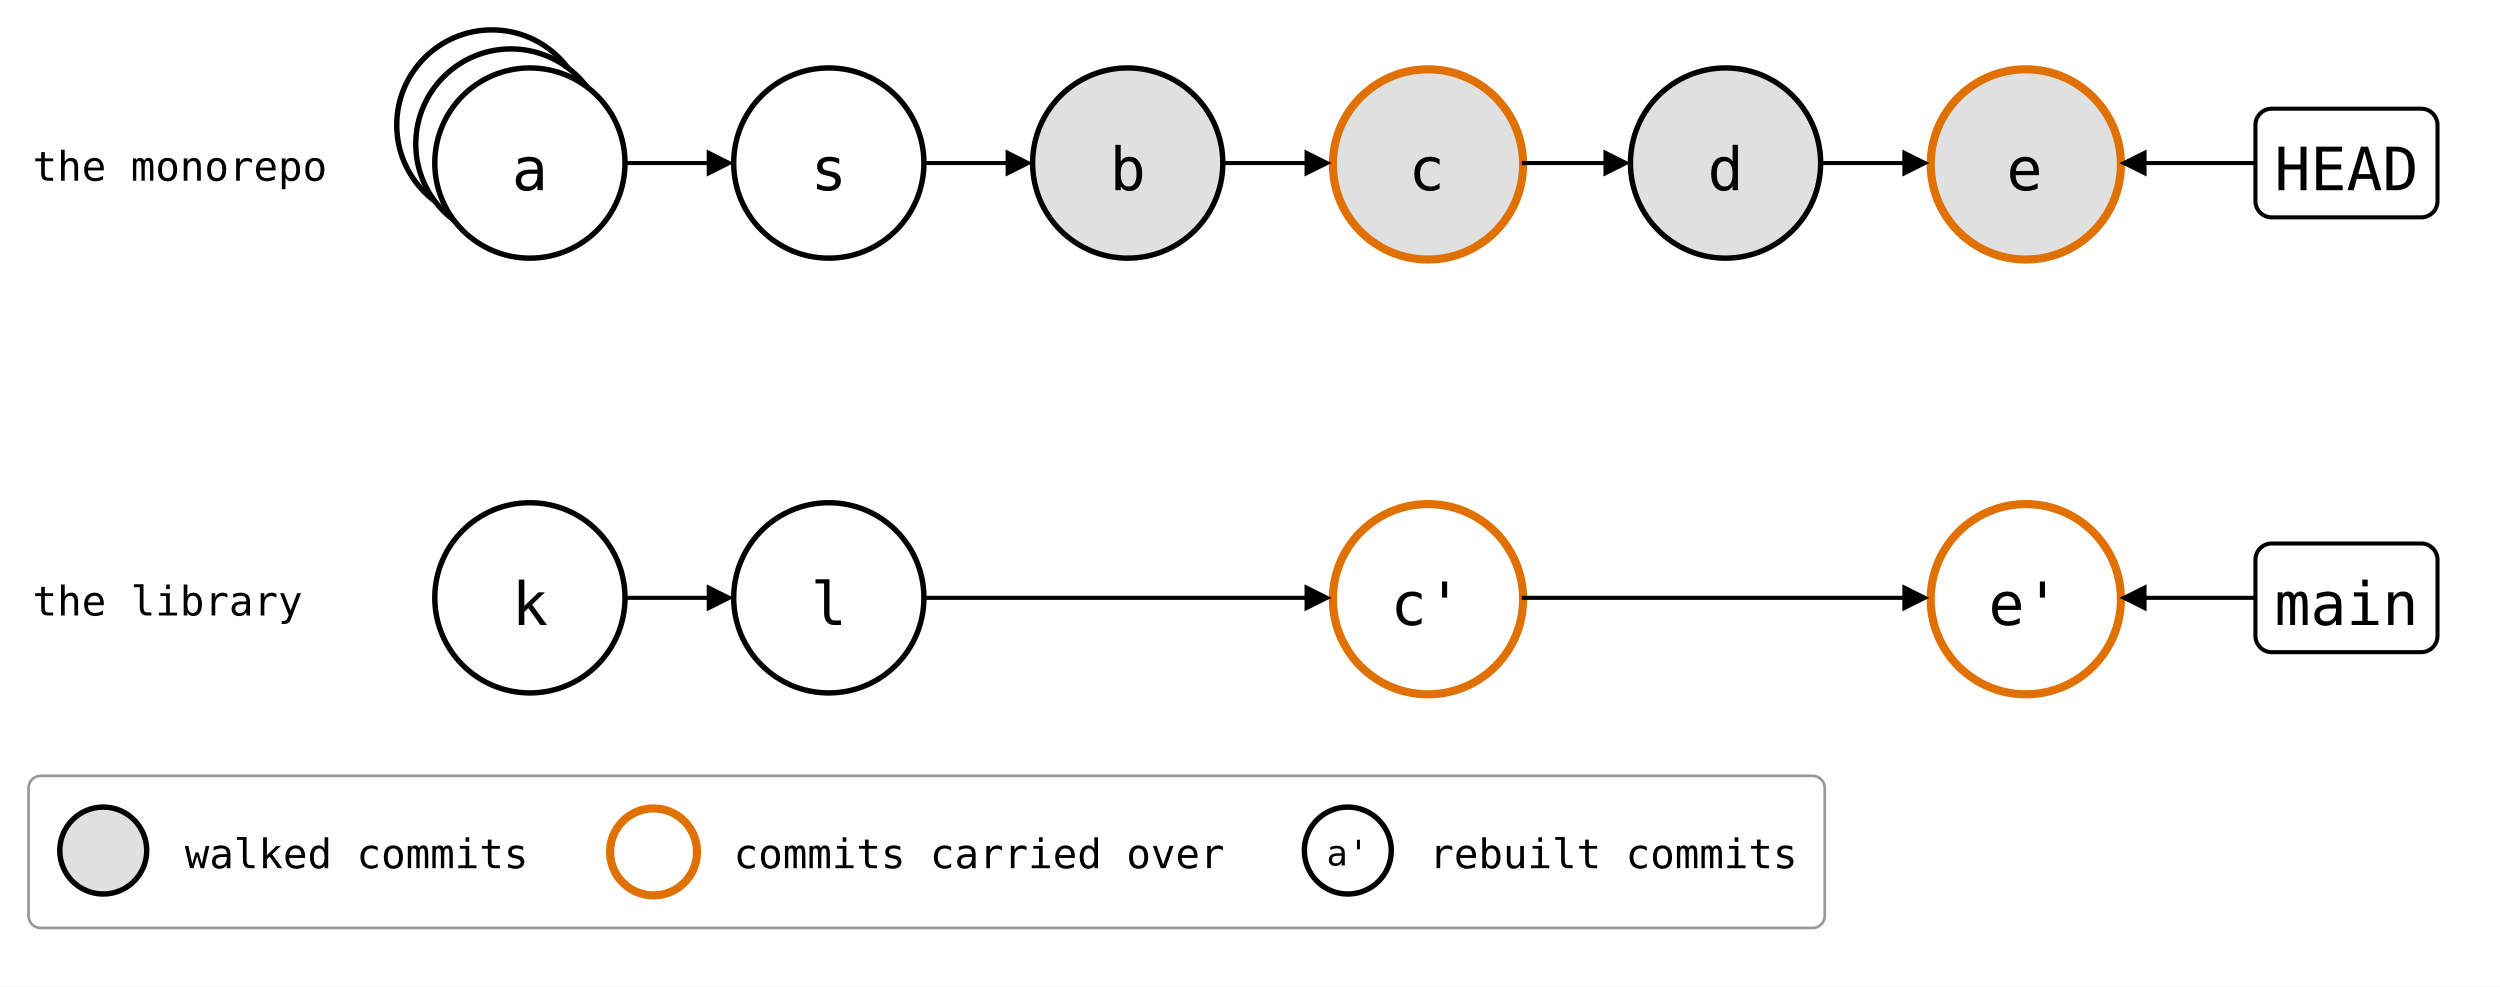
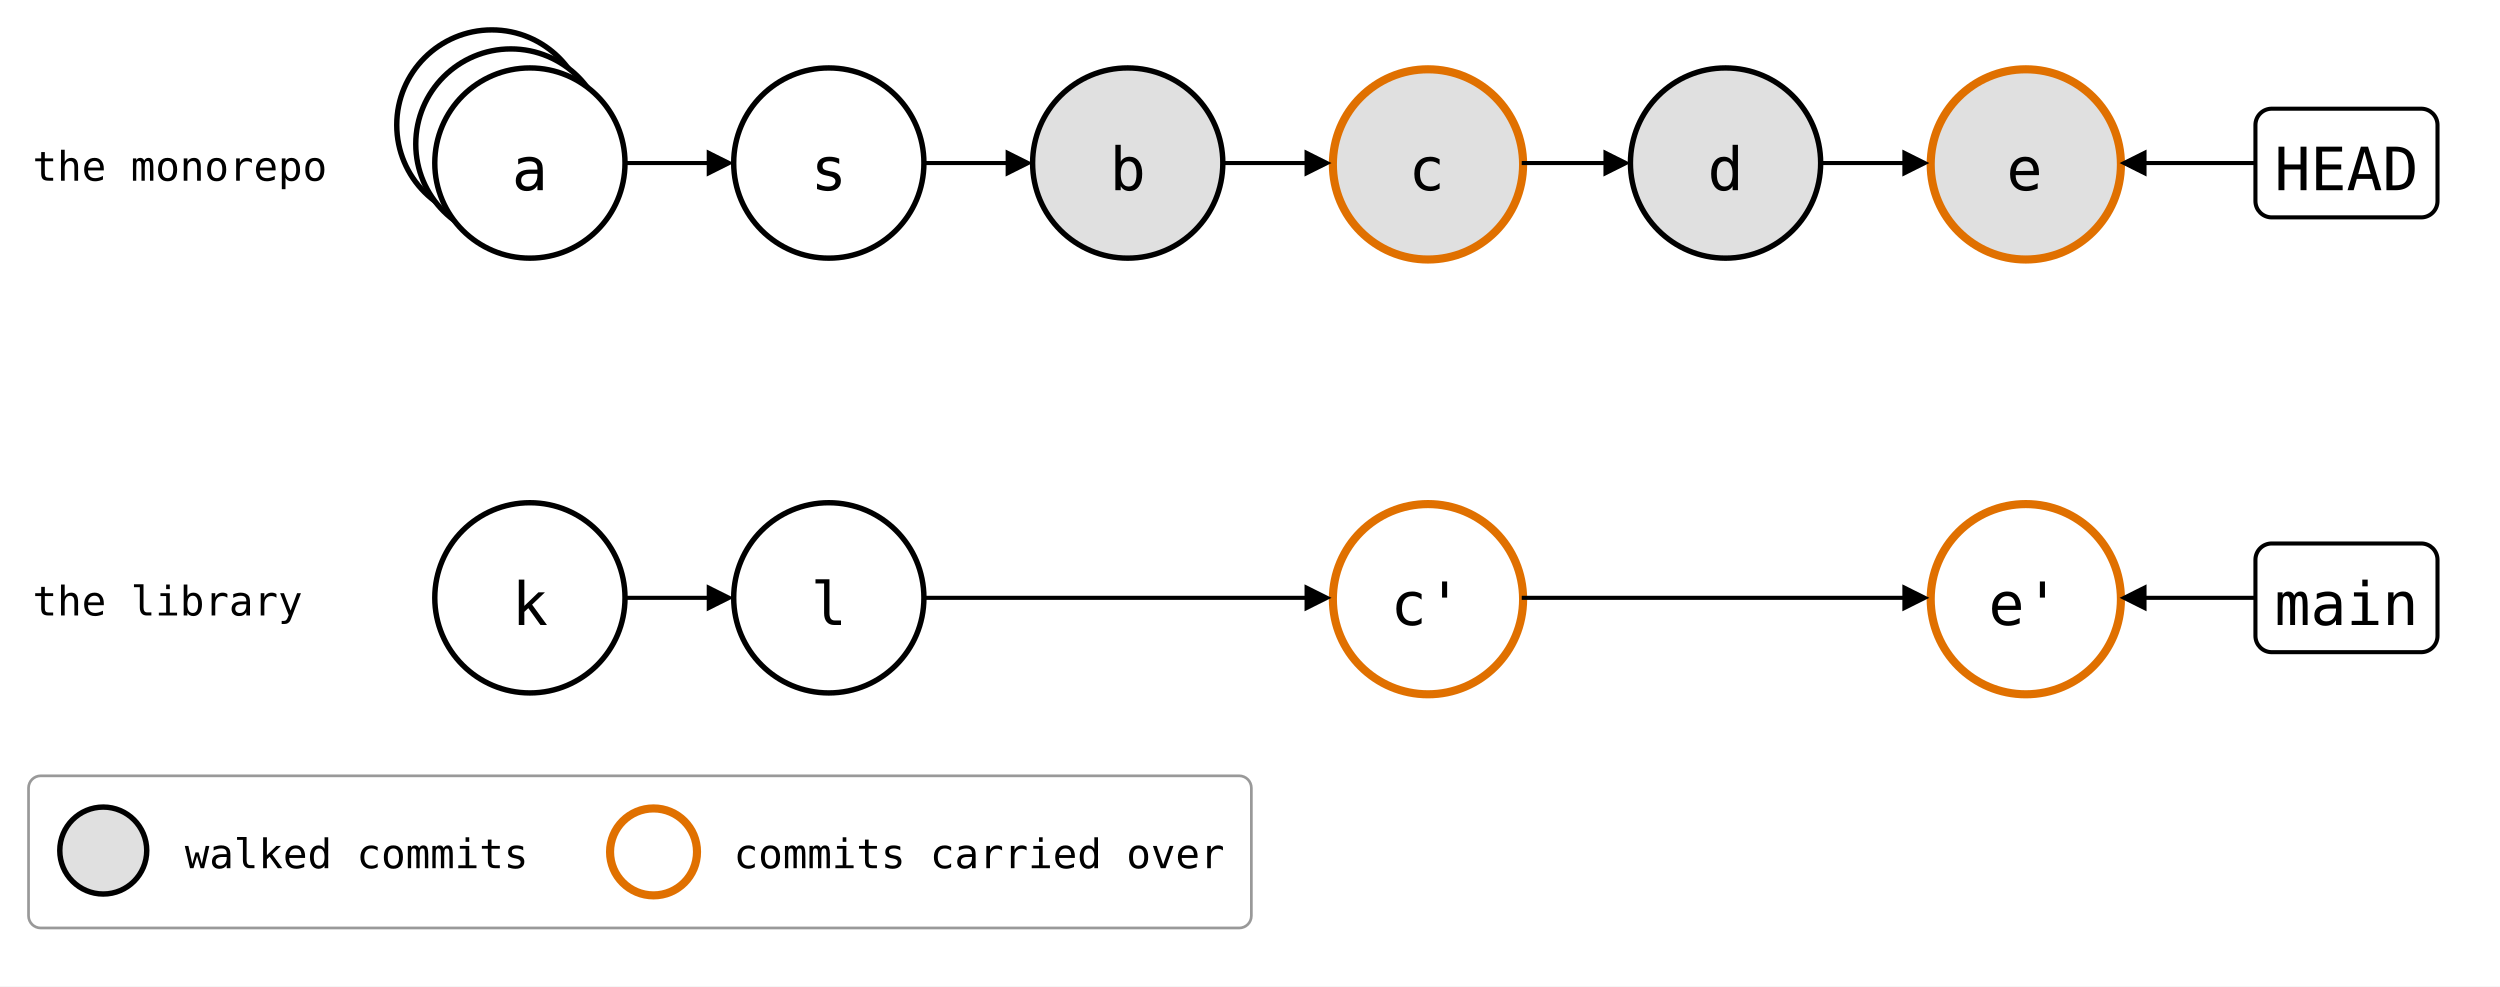
- <svg xmlns="http://www.w3.org/2000/svg" style="background: #ffffff; background-color: light-dark(#ffffff, #121212); color-scheme: light dark;" version="1.1" width="920px" height="363px" viewBox="0 0 920 363" id="ge-svg-Tya4oURAvUPElBPreW3_" content="&lt;mxfile host=&quot;Electron&quot;&gt;&#10;  &lt;diagram name=&quot;git-subtree-splice&quot; id=&quot;git-subtree-splice&quot;&gt;&#10;    &lt;mxGraphModel grid=&quot;0&quot; gridSize=&quot;10&quot; guides=&quot;1&quot; tooltips=&quot;1&quot; connect=&quot;1&quot; arrows=&quot;1&quot; fold=&quot;0&quot; page=&quot;0&quot; pageScale=&quot;1&quot; pageWidth=&quot;850&quot; pageHeight=&quot;1100&quot; background=&quot;#ffffff&quot; math=&quot;0&quot; shadow=&quot;0&quot;&gt;&#10;      &lt;root&gt;&#10;        &lt;mxCell id=&quot;0&quot; /&gt;&#10;        &lt;mxCell id=&quot;1&quot; parent=&quot;0&quot; /&gt;&#10;        &lt;mxCell id=&quot;text0&quot; parent=&quot;1&quot; style=&quot;text;strokeColor=none;fillColor=none;align=left;verticalAlign=middle;fontSize=15;fontFamily=Roboto Mono,monospace;&quot; value=&quot;the monorepo&quot; vertex=&quot;1&quot;&gt;&#10;          &lt;mxGeometry height=&quot;30&quot; width=&quot;130&quot; y=&quot;90&quot; as=&quot;geometry&quot; /&gt;&#10;        &lt;/mxCell&gt;&#10;        &lt;mxCell id=&quot;text1&quot; parent=&quot;1&quot; style=&quot;text;strokeColor=none;fillColor=none;align=left;verticalAlign=middle;fontSize=15;fontFamily=Roboto Mono,monospace;&quot; value=&quot;the library&quot; vertex=&quot;1&quot;&gt;&#10;          &lt;mxGeometry height=&quot;30&quot; width=&quot;130&quot; y=&quot;250&quot; as=&quot;geometry&quot; /&gt;&#10;        &lt;/mxCell&gt;&#10;        &lt;mxCell id=&quot;a-stack-2&quot; parent=&quot;1&quot; style=&quot;shape=ellipse;aspect=fixed;strokeWidth=2;fontSize=22;fontFamily=Roboto Mono,monospace;&quot; value=&quot;&quot; vertex=&quot;1&quot;&gt;&#10;          &lt;mxGeometry height=&quot;70&quot; width=&quot;70&quot; x=&quot;136&quot; y=&quot;56&quot; as=&quot;geometry&quot; /&gt;&#10;        &lt;/mxCell&gt;&#10;        &lt;mxCell id=&quot;a-stack-1&quot; parent=&quot;1&quot; style=&quot;shape=ellipse;aspect=fixed;strokeWidth=2;fontSize=22;fontFamily=Roboto Mono,monospace;&quot; value=&quot;&quot; vertex=&quot;1&quot;&gt;&#10;          &lt;mxGeometry height=&quot;70&quot; width=&quot;70&quot; x=&quot;143&quot; y=&quot;63&quot; as=&quot;geometry&quot; /&gt;&#10;        &lt;/mxCell&gt;&#10;        &lt;mxCell id=&quot;a&quot; parent=&quot;1&quot; style=&quot;ellipse;aspect=fixed;strokeWidth=2;fontSize=22;fontFamily=Roboto Mono,monospace;&quot; value=&quot;a&quot; vertex=&quot;1&quot;&gt;&#10;          &lt;mxGeometry height=&quot;70&quot; width=&quot;70&quot; x=&quot;150&quot; y=&quot;70&quot; as=&quot;geometry&quot; /&gt;&#10;        &lt;/mxCell&gt;&#10;        &lt;mxCell id=&quot;s&quot; parent=&quot;1&quot; style=&quot;ellipse;aspect=fixed;strokeWidth=2;fontSize=22;fontFamily=Roboto Mono,monospace;&quot; value=&quot;s&quot; vertex=&quot;1&quot;&gt;&#10;          &lt;mxGeometry height=&quot;70&quot; width=&quot;70&quot; x=&quot;260&quot; y=&quot;70&quot; as=&quot;geometry&quot; /&gt;&#10;        &lt;/mxCell&gt;&#10;        &lt;mxCell id=&quot;b&quot; parent=&quot;1&quot; style=&quot;ellipse;aspect=fixed;fontSize=22;fontFamily=Roboto Mono,monospace;strokeWidth=2;fillColor=#E0E0E0;&quot; value=&quot;b&quot; vertex=&quot;1&quot;&gt;&#10;          &lt;mxGeometry height=&quot;70&quot; width=&quot;70&quot; x=&quot;370&quot; y=&quot;70&quot; as=&quot;geometry&quot; /&gt;&#10;        &lt;/mxCell&gt;&#10;        &lt;mxCell id=&quot;c&quot; parent=&quot;1&quot; style=&quot;ellipse;aspect=fixed;fontSize=22;fontFamily=Roboto Mono,monospace;fillColor=#E0E0E0;strokeColor=#E07000;strokeWidth=3;&quot; value=&quot;c&quot; vertex=&quot;1&quot;&gt;&#10;          &lt;mxGeometry height=&quot;70&quot; width=&quot;70&quot; x=&quot;480&quot; y=&quot;70&quot; as=&quot;geometry&quot; /&gt;&#10;        &lt;/mxCell&gt;&#10;        &lt;mxCell id=&quot;d&quot; parent=&quot;1&quot; style=&quot;ellipse;aspect=fixed;fontSize=22;fontFamily=Roboto Mono,monospace;strokeWidth=2;fillColor=#E0E0E0;&quot; value=&quot;d&quot; vertex=&quot;1&quot;&gt;&#10;          &lt;mxGeometry height=&quot;70&quot; width=&quot;70&quot; x=&quot;590&quot; y=&quot;70&quot; as=&quot;geometry&quot; /&gt;&#10;        &lt;/mxCell&gt;&#10;        &lt;mxCell id=&quot;e&quot; parent=&quot;1&quot; style=&quot;ellipse;aspect=fixed;fontSize=22;fontFamily=Roboto Mono,monospace;fillColor=#E0E0E0;strokeColor=#E07000;strokeWidth=3;&quot; value=&quot;e&quot; vertex=&quot;1&quot;&gt;&#10;          &lt;mxGeometry height=&quot;70&quot; width=&quot;70&quot; x=&quot;700&quot; y=&quot;70&quot; as=&quot;geometry&quot; /&gt;&#10;        &lt;/mxCell&gt;&#10;        &lt;mxCell id=&quot;k&quot; parent=&quot;1&quot; style=&quot;ellipse;aspect=fixed;strokeWidth=2;fontSize=22;fontFamily=Roboto Mono,monospace;&quot; value=&quot;k&quot; vertex=&quot;1&quot;&gt;&#10;          &lt;mxGeometry height=&quot;70&quot; width=&quot;70&quot; x=&quot;150&quot; y=&quot;230&quot; as=&quot;geometry&quot; /&gt;&#10;        &lt;/mxCell&gt;&#10;        &lt;mxCell id=&quot;l&quot; parent=&quot;1&quot; style=&quot;ellipse;aspect=fixed;strokeWidth=2;fontSize=22;fontFamily=Roboto Mono,monospace;&quot; value=&quot;l&quot; vertex=&quot;1&quot;&gt;&#10;          &lt;mxGeometry height=&quot;70&quot; width=&quot;70&quot; x=&quot;260&quot; y=&quot;230&quot; as=&quot;geometry&quot; /&gt;&#10;        &lt;/mxCell&gt;&#10;        &lt;mxCell id=&quot;c_&quot; parent=&quot;1&quot; style=&quot;ellipse;aspect=fixed;fontSize=22;fontFamily=Roboto Mono,monospace;strokeColor=#E07000;strokeWidth=3;&quot; value=&quot;c&amp;#39;&quot; vertex=&quot;1&quot;&gt;&#10;          &lt;mxGeometry height=&quot;70&quot; width=&quot;70&quot; x=&quot;480&quot; y=&quot;230&quot; as=&quot;geometry&quot; /&gt;&#10;        &lt;/mxCell&gt;&#10;        &lt;mxCell id=&quot;e_&quot; parent=&quot;1&quot; style=&quot;ellipse;aspect=fixed;fontSize=22;fontFamily=Roboto Mono,monospace;strokeColor=#E07000;strokeWidth=3;&quot; value=&quot;e&amp;#39;&quot; vertex=&quot;1&quot;&gt;&#10;          &lt;mxGeometry height=&quot;70&quot; width=&quot;70&quot; x=&quot;700&quot; y=&quot;230&quot; as=&quot;geometry&quot; /&gt;&#10;        &lt;/mxCell&gt;&#10;        &lt;mxCell id=&quot;box0&quot; parent=&quot;1&quot; style=&quot;rounded=1;strokeWidth=1.5;fontSize=22;fontFamily=Roboto Mono,monospace;&quot; value=&quot;HEAD&quot; vertex=&quot;1&quot;&gt;&#10;          &lt;mxGeometry height=&quot;40&quot; width=&quot;67&quot; x=&quot;820&quot; y=&quot;85&quot; as=&quot;geometry&quot; /&gt;&#10;        &lt;/mxCell&gt;&#10;        &lt;mxCell id=&quot;e0&quot; edge=&quot;1&quot; parent=&quot;1&quot; source=&quot;box0&quot; style=&quot;endArrow=block;endFill=1;html=1;strokeWidth=1.5;rounded=0;&quot; target=&quot;e&quot;&gt;&#10;          &lt;mxGeometry relative=&quot;1&quot; as=&quot;geometry&quot; /&gt;&#10;        &lt;/mxCell&gt;&#10;        &lt;mxCell id=&quot;box1&quot; parent=&quot;1&quot; style=&quot;rounded=1;strokeWidth=1.5;fontSize=22;fontFamily=Roboto Mono,monospace;&quot; value=&quot;main&quot; vertex=&quot;1&quot;&gt;&#10;          &lt;mxGeometry height=&quot;40&quot; width=&quot;67&quot; x=&quot;820&quot; y=&quot;245&quot; as=&quot;geometry&quot; /&gt;&#10;        &lt;/mxCell&gt;&#10;        &lt;mxCell id=&quot;e1&quot; edge=&quot;1&quot; parent=&quot;1&quot; source=&quot;box1&quot; style=&quot;endArrow=block;endFill=1;html=1;strokeWidth=1.5;rounded=0;&quot; target=&quot;e_&quot;&gt;&#10;          &lt;mxGeometry relative=&quot;1&quot; as=&quot;geometry&quot; /&gt;&#10;        &lt;/mxCell&gt;&#10;        &lt;mxCell id=&quot;e2&quot; edge=&quot;1&quot; parent=&quot;1&quot; source=&quot;a&quot; style=&quot;endArrow=block;endFill=1;html=1;strokeWidth=1.5;rounded=0;&quot; target=&quot;s&quot;&gt;&#10;          &lt;mxGeometry relative=&quot;1&quot; as=&quot;geometry&quot; /&gt;&#10;        &lt;/mxCell&gt;&#10;        &lt;mxCell id=&quot;e3&quot; edge=&quot;1&quot; parent=&quot;1&quot; source=&quot;s&quot; style=&quot;endArrow=block;endFill=1;html=1;strokeWidth=1.5;rounded=0;&quot; target=&quot;b&quot;&gt;&#10;          &lt;mxGeometry relative=&quot;1&quot; as=&quot;geometry&quot; /&gt;&#10;        &lt;/mxCell&gt;&#10;        &lt;mxCell id=&quot;e4&quot; edge=&quot;1&quot; parent=&quot;1&quot; source=&quot;b&quot; style=&quot;endArrow=block;endFill=1;html=1;strokeWidth=1.5;rounded=0;&quot; target=&quot;c&quot;&gt;&#10;          &lt;mxGeometry relative=&quot;1&quot; as=&quot;geometry&quot; /&gt;&#10;        &lt;/mxCell&gt;&#10;        &lt;mxCell id=&quot;e5&quot; edge=&quot;1&quot; parent=&quot;1&quot; source=&quot;c&quot; style=&quot;endArrow=block;endFill=1;html=1;strokeWidth=1.5;rounded=0;&quot; target=&quot;d&quot;&gt;&#10;          &lt;mxGeometry relative=&quot;1&quot; as=&quot;geometry&quot; /&gt;&#10;        &lt;/mxCell&gt;&#10;        &lt;mxCell id=&quot;e6&quot; edge=&quot;1&quot; parent=&quot;1&quot; source=&quot;d&quot; style=&quot;endArrow=block;endFill=1;html=1;strokeWidth=1.5;rounded=0;&quot; target=&quot;e&quot;&gt;&#10;          &lt;mxGeometry relative=&quot;1&quot; as=&quot;geometry&quot; /&gt;&#10;        &lt;/mxCell&gt;&#10;        &lt;mxCell id=&quot;e7&quot; edge=&quot;1&quot; parent=&quot;1&quot; source=&quot;k&quot; style=&quot;endArrow=block;endFill=1;html=1;strokeWidth=1.5;rounded=0;&quot; target=&quot;l&quot;&gt;&#10;          &lt;mxGeometry relative=&quot;1&quot; as=&quot;geometry&quot; /&gt;&#10;        &lt;/mxCell&gt;&#10;        &lt;mxCell id=&quot;e8&quot; edge=&quot;1&quot; parent=&quot;1&quot; source=&quot;l&quot; style=&quot;endArrow=block;endFill=1;html=1;strokeWidth=1.5;rounded=0;&quot; target=&quot;c_&quot;&gt;&#10;          &lt;mxGeometry relative=&quot;1&quot; as=&quot;geometry&quot; /&gt;&#10;        &lt;/mxCell&gt;&#10;        &lt;mxCell id=&quot;e9&quot; edge=&quot;1&quot; parent=&quot;1&quot; source=&quot;c_&quot; style=&quot;endArrow=block;endFill=1;html=1;strokeWidth=1.5;rounded=0;&quot; target=&quot;e_&quot;&gt;&#10;          &lt;mxGeometry relative=&quot;1&quot; as=&quot;geometry&quot; /&gt;&#10;        &lt;/mxCell&gt;&#10;        &lt;mxCell id=&quot;legend&quot; parent=&quot;1&quot; style=&quot;rounded=1;arcSize=8;fillColor=none;strokeColor=#999999;strokeWidth=1;legend=1;&quot; value=&quot;&quot; vertex=&quot;1&quot;&gt;&#10;          &lt;mxGeometry height=&quot;56&quot; width=&quot;661&quot; y=&quot;330&quot; as=&quot;geometry&quot; /&gt;&#10;        &lt;/mxCell&gt;&#10;        &lt;mxCell id=&quot;legend_grey&quot; parent=&quot;legend&quot; style=&quot;ellipse;aspect=fixed;fontSize=13;fontFamily=Roboto Mono,monospace;strokeWidth=2;fillColor=#E0E0E0;&quot; value=&quot;&quot; vertex=&quot;1&quot;&gt;&#10;          &lt;mxGeometry height=&quot;32&quot; width=&quot;32&quot; x=&quot;12&quot; y=&quot;12&quot; as=&quot;geometry&quot; /&gt;&#10;        &lt;/mxCell&gt;&#10;        &lt;mxCell id=&quot;legend_grey_text&quot; parent=&quot;legend&quot; style=&quot;text;align=left;verticalAlign=middle;fontSize=15;fontFamily=Roboto Mono,monospace;&quot; value=&quot;walked commits&quot; vertex=&quot;1&quot;&gt;&#10;          &lt;mxGeometry height=&quot;32&quot; width=&quot;126&quot; x=&quot;56&quot; y=&quot;12&quot; as=&quot;geometry&quot; /&gt;&#10;        &lt;/mxCell&gt;&#10;        &lt;mxCell id=&quot;legend_orange&quot; parent=&quot;legend&quot; style=&quot;ellipse;aspect=fixed;fontSize=13;fontFamily=Roboto Mono,monospace;strokeColor=#E07000;strokeWidth=3;&quot; value=&quot;&quot; vertex=&quot;1&quot;&gt;&#10;          &lt;mxGeometry height=&quot;32&quot; width=&quot;32&quot; x=&quot;214&quot; y=&quot;12&quot; as=&quot;geometry&quot; /&gt;&#10;        &lt;/mxCell&gt;&#10;        &lt;mxCell id=&quot;legend_orange_text&quot; parent=&quot;legend&quot; style=&quot;text;align=left;verticalAlign=middle;fontSize=15;fontFamily=Roboto Mono,monospace;&quot; value=&quot;commits carried over&quot; vertex=&quot;1&quot;&gt;&#10;          &lt;mxGeometry height=&quot;32&quot; width=&quot;180&quot; x=&quot;258&quot; y=&quot;12&quot; as=&quot;geometry&quot; /&gt;&#10;        &lt;/mxCell&gt;&#10;        &lt;mxCell id=&quot;legend_prime&quot; parent=&quot;legend&quot; style=&quot;ellipse;aspect=fixed;fontSize=13;fontFamily=Roboto Mono,monospace;strokeWidth=2;&quot; value=&quot;a&amp;#39;&quot; vertex=&quot;1&quot;&gt;&#10;          &lt;mxGeometry height=&quot;32&quot; width=&quot;32&quot; x=&quot;470&quot; y=&quot;12&quot; as=&quot;geometry&quot; /&gt;&#10;        &lt;/mxCell&gt;&#10;        &lt;mxCell id=&quot;legend_prime_text&quot; parent=&quot;legend&quot; style=&quot;text;align=left;verticalAlign=middle;fontSize=15;fontFamily=Roboto Mono,monospace;&quot; value=&quot;rebuilt commits&quot; vertex=&quot;1&quot;&gt;&#10;          &lt;mxGeometry height=&quot;32&quot; width=&quot;135&quot; x=&quot;514&quot; y=&quot;12&quot; as=&quot;geometry&quot; /&gt;&#10;        &lt;/mxCell&gt;&#10;      &lt;/root&gt;&#10;    &lt;/mxGraphModel&gt;&#10;  &lt;/diagram&gt;&#10;&lt;/mxfile&gt;&#10;">
-   <style type="text/css">@supports (color: light-dark(#000, #fff)) { #ge-svg-Tya4oURAvUPElBPreW3_ { --ge-adaptive-bg: light-dark(#ffffff, var(--ge-dark-color, #121212)); } }</style>
+ <svg xmlns="http://www.w3.org/2000/svg" style="background: #ffffff; background-color: light-dark(#ffffff, #121212); color-scheme: light dark;" version="1.1" width="920px" height="363px" viewBox="0 0 920 363" id="ge-svg-l7EoRzAKXi4wFv-9Inxs" content="&lt;mxfile host=&quot;Electron&quot;&gt;&#10;  &lt;diagram name=&quot;git-subtree-splice&quot; id=&quot;git-subtree-splice&quot;&gt;&#10;    &lt;mxGraphModel dx=&quot;-467&quot; dy=&quot;-150&quot; grid=&quot;0&quot; gridSize=&quot;10&quot; guides=&quot;1&quot; tooltips=&quot;1&quot; connect=&quot;1&quot; arrows=&quot;1&quot; fold=&quot;0&quot; page=&quot;0&quot; pageScale=&quot;1&quot; pageWidth=&quot;850&quot; pageHeight=&quot;1100&quot; background=&quot;#ffffff&quot; math=&quot;0&quot; shadow=&quot;0&quot;&gt;&#10;      &lt;root&gt;&#10;        &lt;mxCell id=&quot;0&quot; /&gt;&#10;        &lt;mxCell id=&quot;1&quot; parent=&quot;0&quot; /&gt;&#10;        &lt;mxCell id=&quot;text0&quot; parent=&quot;1&quot; style=&quot;text;strokeColor=none;fillColor=none;align=left;verticalAlign=middle;fontSize=15;fontFamily=Roboto Mono,monospace;&quot; value=&quot;the monorepo&quot; vertex=&quot;1&quot;&gt;&#10;          &lt;mxGeometry height=&quot;30&quot; width=&quot;130&quot; y=&quot;90&quot; as=&quot;geometry&quot; /&gt;&#10;        &lt;/mxCell&gt;&#10;        &lt;mxCell id=&quot;text1&quot; parent=&quot;1&quot; style=&quot;text;strokeColor=none;fillColor=none;align=left;verticalAlign=middle;fontSize=15;fontFamily=Roboto Mono,monospace;&quot; value=&quot;the library&quot; vertex=&quot;1&quot;&gt;&#10;          &lt;mxGeometry height=&quot;30&quot; width=&quot;130&quot; y=&quot;250&quot; as=&quot;geometry&quot; /&gt;&#10;        &lt;/mxCell&gt;&#10;        &lt;mxCell id=&quot;a-stack-2&quot; parent=&quot;1&quot; style=&quot;shape=ellipse;aspect=fixed;strokeWidth=2;fontSize=22;fontFamily=Roboto Mono,monospace;&quot; value=&quot;&quot; vertex=&quot;1&quot;&gt;&#10;          &lt;mxGeometry height=&quot;70&quot; width=&quot;70&quot; x=&quot;136&quot; y=&quot;56&quot; as=&quot;geometry&quot; /&gt;&#10;        &lt;/mxCell&gt;&#10;        &lt;mxCell id=&quot;a-stack-1&quot; parent=&quot;1&quot; style=&quot;shape=ellipse;aspect=fixed;strokeWidth=2;fontSize=22;fontFamily=Roboto Mono,monospace;&quot; value=&quot;&quot; vertex=&quot;1&quot;&gt;&#10;          &lt;mxGeometry height=&quot;70&quot; width=&quot;70&quot; x=&quot;143&quot; y=&quot;63&quot; as=&quot;geometry&quot; /&gt;&#10;        &lt;/mxCell&gt;&#10;        &lt;mxCell id=&quot;a&quot; parent=&quot;1&quot; style=&quot;ellipse;aspect=fixed;strokeWidth=2;fontSize=22;fontFamily=Roboto Mono,monospace;&quot; value=&quot;a&quot; vertex=&quot;1&quot;&gt;&#10;          &lt;mxGeometry height=&quot;70&quot; width=&quot;70&quot; x=&quot;150&quot; y=&quot;70&quot; as=&quot;geometry&quot; /&gt;&#10;        &lt;/mxCell&gt;&#10;        &lt;mxCell id=&quot;s&quot; parent=&quot;1&quot; style=&quot;ellipse;aspect=fixed;strokeWidth=2;fontSize=22;fontFamily=Roboto Mono,monospace;&quot; value=&quot;s&quot; vertex=&quot;1&quot;&gt;&#10;          &lt;mxGeometry height=&quot;70&quot; width=&quot;70&quot; x=&quot;260&quot; y=&quot;70&quot; as=&quot;geometry&quot; /&gt;&#10;        &lt;/mxCell&gt;&#10;        &lt;mxCell id=&quot;b&quot; parent=&quot;1&quot; style=&quot;ellipse;aspect=fixed;fontSize=22;fontFamily=Roboto Mono,monospace;strokeWidth=2;fillColor=#E0E0E0;&quot; value=&quot;b&quot; vertex=&quot;1&quot;&gt;&#10;          &lt;mxGeometry height=&quot;70&quot; width=&quot;70&quot; x=&quot;370&quot; y=&quot;70&quot; as=&quot;geometry&quot; /&gt;&#10;        &lt;/mxCell&gt;&#10;        &lt;mxCell id=&quot;c&quot; parent=&quot;1&quot; style=&quot;ellipse;aspect=fixed;fontSize=22;fontFamily=Roboto Mono,monospace;fillColor=#E0E0E0;strokeColor=#E07000;strokeWidth=3;&quot; value=&quot;c&quot; vertex=&quot;1&quot;&gt;&#10;          &lt;mxGeometry height=&quot;70&quot; width=&quot;70&quot; x=&quot;480&quot; y=&quot;70&quot; as=&quot;geometry&quot; /&gt;&#10;        &lt;/mxCell&gt;&#10;        &lt;mxCell id=&quot;d&quot; parent=&quot;1&quot; style=&quot;ellipse;aspect=fixed;fontSize=22;fontFamily=Roboto Mono,monospace;strokeWidth=2;fillColor=#E0E0E0;&quot; value=&quot;d&quot; vertex=&quot;1&quot;&gt;&#10;          &lt;mxGeometry height=&quot;70&quot; width=&quot;70&quot; x=&quot;590&quot; y=&quot;70&quot; as=&quot;geometry&quot; /&gt;&#10;        &lt;/mxCell&gt;&#10;        &lt;mxCell id=&quot;e&quot; parent=&quot;1&quot; style=&quot;ellipse;aspect=fixed;fontSize=22;fontFamily=Roboto Mono,monospace;fillColor=#E0E0E0;strokeColor=#E07000;strokeWidth=3;&quot; value=&quot;e&quot; vertex=&quot;1&quot;&gt;&#10;          &lt;mxGeometry height=&quot;70&quot; width=&quot;70&quot; x=&quot;700&quot; y=&quot;70&quot; as=&quot;geometry&quot; /&gt;&#10;        &lt;/mxCell&gt;&#10;        &lt;mxCell id=&quot;k&quot; parent=&quot;1&quot; style=&quot;ellipse;aspect=fixed;strokeWidth=2;fontSize=22;fontFamily=Roboto Mono,monospace;&quot; value=&quot;k&quot; vertex=&quot;1&quot;&gt;&#10;          &lt;mxGeometry height=&quot;70&quot; width=&quot;70&quot; x=&quot;150&quot; y=&quot;230&quot; as=&quot;geometry&quot; /&gt;&#10;        &lt;/mxCell&gt;&#10;        &lt;mxCell id=&quot;l&quot; parent=&quot;1&quot; style=&quot;ellipse;aspect=fixed;strokeWidth=2;fontSize=22;fontFamily=Roboto Mono,monospace;&quot; value=&quot;l&quot; vertex=&quot;1&quot;&gt;&#10;          &lt;mxGeometry height=&quot;70&quot; width=&quot;70&quot; x=&quot;260&quot; y=&quot;230&quot; as=&quot;geometry&quot; /&gt;&#10;        &lt;/mxCell&gt;&#10;        &lt;mxCell id=&quot;c_&quot; parent=&quot;1&quot; style=&quot;ellipse;aspect=fixed;fontSize=22;fontFamily=Roboto Mono,monospace;strokeColor=#E07000;strokeWidth=3;&quot; value=&quot;c&amp;#39;&quot; vertex=&quot;1&quot;&gt;&#10;          &lt;mxGeometry height=&quot;70&quot; width=&quot;70&quot; x=&quot;480&quot; y=&quot;230&quot; as=&quot;geometry&quot; /&gt;&#10;        &lt;/mxCell&gt;&#10;        &lt;mxCell id=&quot;e_&quot; parent=&quot;1&quot; style=&quot;ellipse;aspect=fixed;fontSize=22;fontFamily=Roboto Mono,monospace;strokeColor=#E07000;strokeWidth=3;&quot; value=&quot;e&amp;#39;&quot; vertex=&quot;1&quot;&gt;&#10;          &lt;mxGeometry height=&quot;70&quot; width=&quot;70&quot; x=&quot;700&quot; y=&quot;230&quot; as=&quot;geometry&quot; /&gt;&#10;        &lt;/mxCell&gt;&#10;        &lt;mxCell id=&quot;box0&quot; parent=&quot;1&quot; style=&quot;rounded=1;strokeWidth=1.5;fontSize=22;fontFamily=Roboto Mono,monospace;&quot; value=&quot;HEAD&quot; vertex=&quot;1&quot;&gt;&#10;          &lt;mxGeometry height=&quot;40&quot; width=&quot;67&quot; x=&quot;820&quot; y=&quot;85&quot; as=&quot;geometry&quot; /&gt;&#10;        &lt;/mxCell&gt;&#10;        &lt;mxCell id=&quot;e0&quot; edge=&quot;1&quot; parent=&quot;1&quot; source=&quot;box0&quot; style=&quot;endArrow=block;endFill=1;html=1;strokeWidth=1.5;rounded=0;&quot; target=&quot;e&quot;&gt;&#10;          &lt;mxGeometry relative=&quot;1&quot; as=&quot;geometry&quot; /&gt;&#10;        &lt;/mxCell&gt;&#10;        &lt;mxCell id=&quot;box1&quot; parent=&quot;1&quot; style=&quot;rounded=1;strokeWidth=1.5;fontSize=22;fontFamily=Roboto Mono,monospace;&quot; value=&quot;main&quot; vertex=&quot;1&quot;&gt;&#10;          &lt;mxGeometry height=&quot;40&quot; width=&quot;67&quot; x=&quot;820&quot; y=&quot;245&quot; as=&quot;geometry&quot; /&gt;&#10;        &lt;/mxCell&gt;&#10;        &lt;mxCell id=&quot;e1&quot; edge=&quot;1&quot; parent=&quot;1&quot; source=&quot;box1&quot; style=&quot;endArrow=block;endFill=1;html=1;strokeWidth=1.5;rounded=0;&quot; target=&quot;e_&quot;&gt;&#10;          &lt;mxGeometry relative=&quot;1&quot; as=&quot;geometry&quot; /&gt;&#10;        &lt;/mxCell&gt;&#10;        &lt;mxCell id=&quot;e2&quot; edge=&quot;1&quot; parent=&quot;1&quot; source=&quot;a&quot; style=&quot;endArrow=block;endFill=1;html=1;strokeWidth=1.5;rounded=0;&quot; target=&quot;s&quot;&gt;&#10;          &lt;mxGeometry relative=&quot;1&quot; as=&quot;geometry&quot; /&gt;&#10;        &lt;/mxCell&gt;&#10;        &lt;mxCell id=&quot;e3&quot; edge=&quot;1&quot; parent=&quot;1&quot; source=&quot;s&quot; style=&quot;endArrow=block;endFill=1;html=1;strokeWidth=1.5;rounded=0;&quot; target=&quot;b&quot;&gt;&#10;          &lt;mxGeometry relative=&quot;1&quot; as=&quot;geometry&quot; /&gt;&#10;        &lt;/mxCell&gt;&#10;        &lt;mxCell id=&quot;e4&quot; edge=&quot;1&quot; parent=&quot;1&quot; source=&quot;b&quot; style=&quot;endArrow=block;endFill=1;html=1;strokeWidth=1.5;rounded=0;&quot; target=&quot;c&quot;&gt;&#10;          &lt;mxGeometry relative=&quot;1&quot; as=&quot;geometry&quot; /&gt;&#10;        &lt;/mxCell&gt;&#10;        &lt;mxCell id=&quot;e5&quot; edge=&quot;1&quot; parent=&quot;1&quot; source=&quot;c&quot; style=&quot;endArrow=block;endFill=1;html=1;strokeWidth=1.5;rounded=0;&quot; target=&quot;d&quot;&gt;&#10;          &lt;mxGeometry relative=&quot;1&quot; as=&quot;geometry&quot; /&gt;&#10;        &lt;/mxCell&gt;&#10;        &lt;mxCell id=&quot;e6&quot; edge=&quot;1&quot; parent=&quot;1&quot; source=&quot;d&quot; style=&quot;endArrow=block;endFill=1;html=1;strokeWidth=1.5;rounded=0;&quot; target=&quot;e&quot;&gt;&#10;          &lt;mxGeometry relative=&quot;1&quot; as=&quot;geometry&quot; /&gt;&#10;        &lt;/mxCell&gt;&#10;        &lt;mxCell id=&quot;e7&quot; edge=&quot;1&quot; parent=&quot;1&quot; source=&quot;k&quot; style=&quot;endArrow=block;endFill=1;html=1;strokeWidth=1.5;rounded=0;&quot; target=&quot;l&quot;&gt;&#10;          &lt;mxGeometry relative=&quot;1&quot; as=&quot;geometry&quot; /&gt;&#10;        &lt;/mxCell&gt;&#10;        &lt;mxCell id=&quot;e8&quot; edge=&quot;1&quot; parent=&quot;1&quot; source=&quot;l&quot; style=&quot;endArrow=block;endFill=1;html=1;strokeWidth=1.5;rounded=0;&quot; target=&quot;c_&quot;&gt;&#10;          &lt;mxGeometry relative=&quot;1&quot; as=&quot;geometry&quot; /&gt;&#10;        &lt;/mxCell&gt;&#10;        &lt;mxCell id=&quot;e9&quot; edge=&quot;1&quot; parent=&quot;1&quot; source=&quot;c_&quot; style=&quot;endArrow=block;endFill=1;html=1;strokeWidth=1.5;rounded=0;&quot; target=&quot;e_&quot;&gt;&#10;          &lt;mxGeometry relative=&quot;1&quot; as=&quot;geometry&quot; /&gt;&#10;        &lt;/mxCell&gt;&#10;        &lt;mxCell id=&quot;legend&quot; parent=&quot;1&quot; style=&quot;rounded=1;arcSize=8;fillColor=none;strokeColor=#999999;strokeWidth=1;legend=1;&quot; value=&quot;&quot; vertex=&quot;1&quot;&gt;&#10;          &lt;mxGeometry height=&quot;56&quot; width=&quot;450&quot; y=&quot;330&quot; as=&quot;geometry&quot; /&gt;&#10;        &lt;/mxCell&gt;&#10;        &lt;mxCell id=&quot;legend_grey&quot; parent=&quot;legend&quot; style=&quot;ellipse;aspect=fixed;fontSize=13;fontFamily=Roboto Mono,monospace;strokeWidth=2;fillColor=#E0E0E0;&quot; value=&quot;&quot; vertex=&quot;1&quot;&gt;&#10;          &lt;mxGeometry height=&quot;32&quot; width=&quot;32&quot; x=&quot;12&quot; y=&quot;12&quot; as=&quot;geometry&quot; /&gt;&#10;        &lt;/mxCell&gt;&#10;        &lt;mxCell id=&quot;legend_grey_text&quot; parent=&quot;legend&quot; style=&quot;text;align=left;verticalAlign=middle;fontSize=15;fontFamily=Roboto Mono,monospace;&quot; value=&quot;walked commits&quot; vertex=&quot;1&quot;&gt;&#10;          &lt;mxGeometry height=&quot;32&quot; width=&quot;126&quot; x=&quot;56&quot; y=&quot;12&quot; as=&quot;geometry&quot; /&gt;&#10;        &lt;/mxCell&gt;&#10;        &lt;mxCell id=&quot;legend_orange&quot; parent=&quot;legend&quot; style=&quot;ellipse;aspect=fixed;fontSize=13;fontFamily=Roboto Mono,monospace;strokeColor=#E07000;strokeWidth=3;&quot; value=&quot;&quot; vertex=&quot;1&quot;&gt;&#10;          &lt;mxGeometry height=&quot;32&quot; width=&quot;32&quot; x=&quot;214&quot; y=&quot;12&quot; as=&quot;geometry&quot; /&gt;&#10;        &lt;/mxCell&gt;&#10;        &lt;mxCell id=&quot;legend_orange_text&quot; parent=&quot;legend&quot; style=&quot;text;align=left;verticalAlign=middle;fontSize=15;fontFamily=Roboto Mono,monospace;&quot; value=&quot;commits carried over&quot; vertex=&quot;1&quot;&gt;&#10;          &lt;mxGeometry height=&quot;32&quot; width=&quot;180&quot; x=&quot;258&quot; y=&quot;12&quot; as=&quot;geometry&quot; /&gt;&#10;        &lt;/mxCell&gt;&#10;      &lt;/root&gt;&#10;    &lt;/mxGraphModel&gt;&#10;  &lt;/diagram&gt;&#10;&lt;/mxfile&gt;&#10;">
+   <style type="text/css">@supports (color: light-dark(#000, #fff)) { #ge-svg-l7EoRzAKXi4wFv-9Inxs { --ge-adaptive-bg: light-dark(#ffffff, var(--ge-dark-color, #121212)); } }</style>
  <defs />
  <rect fill="#ffffff" width="100%" height="100%" x="0" y="0" style="fill: light-dark(rgb(255, 255, 255), rgb(18, 18, 18));" />
  <g>
    <g data-cell-id="0">
      <g data-cell-id="1">
        <g data-cell-id="text0">
          <g>
            <rect x="10" y="45" width="130" height="30" fill="none" stroke="none" pointer-events="all" />
          </g>
          <g>
            <g fill="#000000" font-family="'Roboto Mono', monospace" text-anchor="start" font-size="15px" style="fill: light-dark(rgb(0, 0, 0), rgb(255, 255, 255));">
              <text x="12" y="66.5">the monorepo</text>
            </g>
          </g>
        </g>
        <g data-cell-id="text1">
          <g>
            <rect x="10" y="205" width="130" height="30" fill="none" stroke="none" pointer-events="all" />
          </g>
          <g>
            <g fill="#000000" font-family="'Roboto Mono', monospace" text-anchor="start" font-size="15px" style="fill: light-dark(rgb(0, 0, 0), rgb(255, 255, 255));">
              <text x="12" y="226.5">the library</text>
            </g>
          </g>
        </g>
        <g data-cell-id="a-stack-2">
          <g>
            <ellipse cx="181" cy="46" rx="35" ry="35" fill="#ffffff" stroke="#000000" stroke-width="2" pointer-events="all" style="fill: var(--ge-adaptive-bg, #ffffff); stroke: light-dark(rgb(0, 0, 0), rgb(255, 255, 255));" />
          </g>
        </g>
        <g data-cell-id="a-stack-1">
          <g>
            <ellipse cx="188" cy="53" rx="35" ry="35" fill="#ffffff" stroke="#000000" stroke-width="2" pointer-events="all" style="fill: var(--ge-adaptive-bg, #ffffff); stroke: light-dark(rgb(0, 0, 0), rgb(255, 255, 255));" />
          </g>
        </g>
        <g data-cell-id="a">
          <g>
            <ellipse cx="195" cy="60" rx="35" ry="35" fill="#ffffff" stroke="#000000" stroke-width="2" pointer-events="all" style="fill: var(--ge-adaptive-bg, #ffffff); stroke: light-dark(rgb(0, 0, 0), rgb(255, 255, 255));" />
          </g>
          <g>
            <g fill="#000000" font-family="'Roboto Mono', monospace" text-anchor="middle" font-size="22px" style="fill: light-dark(rgb(0, 0, 0), rgb(255, 255, 255));">
              <text x="195" y="70">a</text>
            </g>
          </g>
        </g>
        <g data-cell-id="s">
          <g>
            <ellipse cx="305" cy="60" rx="35" ry="35" fill="#ffffff" stroke="#000000" stroke-width="2" pointer-events="all" style="fill: var(--ge-adaptive-bg, #ffffff); stroke: light-dark(rgb(0, 0, 0), rgb(255, 255, 255));" />
          </g>
          <g>
            <g fill="#000000" font-family="'Roboto Mono', monospace" text-anchor="middle" font-size="22px" style="fill: light-dark(rgb(0, 0, 0), rgb(255, 255, 255));">
              <text x="305" y="70">s</text>
            </g>
          </g>
        </g>
        <g data-cell-id="b">
          <g>
            <ellipse cx="415" cy="60" rx="35" ry="35" fill="#e0e0e0" stroke="#000000" stroke-width="2" pointer-events="all" style="fill: light-dark(rgb(224, 224, 224), rgb(45, 45, 45)); stroke: light-dark(rgb(0, 0, 0), rgb(255, 255, 255));" />
          </g>
          <g>
            <g fill="#000000" font-family="'Roboto Mono', monospace" text-anchor="middle" font-size="22px" style="fill: light-dark(rgb(0, 0, 0), rgb(255, 255, 255));">
              <text x="415" y="70">b</text>
            </g>
          </g>
        </g>
        <g data-cell-id="c">
          <g transform="translate(0.5,0.5)">
            <ellipse cx="525" cy="60" rx="35" ry="35" fill="#e0e0e0" stroke="#e07000" stroke-width="3" pointer-events="all" style="fill: light-dark(rgb(224, 224, 224), rgb(45, 45, 45)); stroke: light-dark(rgb(224, 112, 0), rgb(210, 114, 18));" />
          </g>
          <g>
            <g fill="#000000" font-family="'Roboto Mono', monospace" text-anchor="middle" font-size="22px" style="fill: light-dark(rgb(0, 0, 0), rgb(255, 255, 255));">
              <text x="525" y="70">c</text>
            </g>
          </g>
        </g>
        <g data-cell-id="d">
          <g>
            <ellipse cx="635" cy="60" rx="35" ry="35" fill="#e0e0e0" stroke="#000000" stroke-width="2" pointer-events="all" style="fill: light-dark(rgb(224, 224, 224), rgb(45, 45, 45)); stroke: light-dark(rgb(0, 0, 0), rgb(255, 255, 255));" />
          </g>
          <g>
            <g fill="#000000" font-family="'Roboto Mono', monospace" text-anchor="middle" font-size="22px" style="fill: light-dark(rgb(0, 0, 0), rgb(255, 255, 255));">
              <text x="635" y="70">d</text>
            </g>
          </g>
        </g>
        <g data-cell-id="e">
          <g transform="translate(0.5,0.5)">
            <ellipse cx="745" cy="60" rx="35" ry="35" fill="#e0e0e0" stroke="#e07000" stroke-width="3" pointer-events="all" style="fill: light-dark(rgb(224, 224, 224), rgb(45, 45, 45)); stroke: light-dark(rgb(224, 112, 0), rgb(210, 114, 18));" />
          </g>
          <g>
            <g fill="#000000" font-family="'Roboto Mono', monospace" text-anchor="middle" font-size="22px" style="fill: light-dark(rgb(0, 0, 0), rgb(255, 255, 255));">
              <text x="745" y="70">e</text>
            </g>
          </g>
        </g>
        <g data-cell-id="k">
          <g>
            <ellipse cx="195" cy="220" rx="35" ry="35" fill="#ffffff" stroke="#000000" stroke-width="2" pointer-events="all" style="fill: var(--ge-adaptive-bg, #ffffff); stroke: light-dark(rgb(0, 0, 0), rgb(255, 255, 255));" />
          </g>
          <g>
            <g fill="#000000" font-family="'Roboto Mono', monospace" text-anchor="middle" font-size="22px" style="fill: light-dark(rgb(0, 0, 0), rgb(255, 255, 255));">
              <text x="195" y="230">k</text>
            </g>
          </g>
        </g>
        <g data-cell-id="l">
          <g>
            <ellipse cx="305" cy="220" rx="35" ry="35" fill="#ffffff" stroke="#000000" stroke-width="2" pointer-events="all" style="fill: var(--ge-adaptive-bg, #ffffff); stroke: light-dark(rgb(0, 0, 0), rgb(255, 255, 255));" />
          </g>
          <g>
            <g fill="#000000" font-family="'Roboto Mono', monospace" text-anchor="middle" font-size="22px" style="fill: light-dark(rgb(0, 0, 0), rgb(255, 255, 255));">
              <text x="305" y="230">l</text>
            </g>
          </g>
        </g>
        <g data-cell-id="c_">
          <g transform="translate(0.5,0.5)">
            <ellipse cx="525" cy="220" rx="35" ry="35" fill="#ffffff" stroke="#e07000" stroke-width="3" pointer-events="all" style="fill: var(--ge-adaptive-bg, #ffffff); stroke: light-dark(rgb(224, 112, 0), rgb(210, 114, 18));" />
          </g>
          <g>
            <g fill="#000000" font-family="'Roboto Mono', monospace" text-anchor="middle" font-size="22px" style="fill: light-dark(rgb(0, 0, 0), rgb(255, 255, 255));">
              <text x="525" y="230">c'</text>
            </g>
          </g>
        </g>
        <g data-cell-id="e_">
          <g transform="translate(0.5,0.5)">
            <ellipse cx="745" cy="220" rx="35" ry="35" fill="#ffffff" stroke="#e07000" stroke-width="3" pointer-events="all" style="fill: var(--ge-adaptive-bg, #ffffff); stroke: light-dark(rgb(224, 112, 0), rgb(210, 114, 18));" />
          </g>
          <g>
            <g fill="#000000" font-family="'Roboto Mono', monospace" text-anchor="middle" font-size="22px" style="fill: light-dark(rgb(0, 0, 0), rgb(255, 255, 255));">
              <text x="745" y="230">e'</text>
            </g>
          </g>
        </g>
        <g data-cell-id="box0">
          <g>
            <rect x="830" y="40" width="67" height="40" rx="6" ry="6" fill="#ffffff" stroke="#000000" stroke-width="1.5" pointer-events="all" style="fill: var(--ge-adaptive-bg, #ffffff); stroke: light-dark(rgb(0, 0, 0), rgb(255, 255, 255));" />
          </g>
          <g>
            <g fill="#000000" font-family="'Roboto Mono', monospace" text-anchor="middle" font-size="22px" style="fill: light-dark(rgb(0, 0, 0), rgb(255, 255, 255));">
              <text x="863.5" y="70">HEAD</text>
            </g>
          </g>
        </g>
        <g data-cell-id="e0">
          <g>
            <path d="M 830 60 L 789.18 60" fill="none" stroke="#000000" stroke-width="1.5" stroke-miterlimit="10" pointer-events="stroke" style="stroke: light-dark(rgb(0, 0, 0), rgb(255, 255, 255));" />
            <path d="M 781.68 60 L 789.18 56.25 L 789.18 63.75 Z" fill="#000000" stroke="#000000" stroke-width="1.5" stroke-miterlimit="10" pointer-events="all" style="fill: light-dark(rgb(0, 0, 0), rgb(255, 255, 255)); stroke: light-dark(rgb(0, 0, 0), rgb(255, 255, 255));" />
          </g>
        </g>
        <g data-cell-id="box1">
          <g>
            <rect x="830" y="200" width="67" height="40" rx="6" ry="6" fill="#ffffff" stroke="#000000" stroke-width="1.5" pointer-events="all" style="fill: var(--ge-adaptive-bg, #ffffff); stroke: light-dark(rgb(0, 0, 0), rgb(255, 255, 255));" />
          </g>
          <g>
            <g fill="#000000" font-family="'Roboto Mono', monospace" text-anchor="middle" font-size="22px" style="fill: light-dark(rgb(0, 0, 0), rgb(255, 255, 255));">
              <text x="863.5" y="230">main</text>
            </g>
          </g>
        </g>
        <g data-cell-id="e1">
          <g>
            <path d="M 830 220 L 789.18 220" fill="none" stroke="#000000" stroke-width="1.5" stroke-miterlimit="10" pointer-events="stroke" style="stroke: light-dark(rgb(0, 0, 0), rgb(255, 255, 255));" />
            <path d="M 781.68 220 L 789.18 216.25 L 789.18 223.75 Z" fill="#000000" stroke="#000000" stroke-width="1.5" stroke-miterlimit="10" pointer-events="all" style="fill: light-dark(rgb(0, 0, 0), rgb(255, 255, 255)); stroke: light-dark(rgb(0, 0, 0), rgb(255, 255, 255));" />
          </g>
        </g>
        <g data-cell-id="e2">
          <g>
            <path d="M 230 60 L 260.82 60" fill="none" stroke="#000000" stroke-width="1.5" stroke-miterlimit="10" pointer-events="stroke" style="stroke: light-dark(rgb(0, 0, 0), rgb(255, 255, 255));" />
            <path d="M 268.32 60 L 260.82 63.75 L 260.82 56.25 Z" fill="#000000" stroke="#000000" stroke-width="1.5" stroke-miterlimit="10" pointer-events="all" style="fill: light-dark(rgb(0, 0, 0), rgb(255, 255, 255)); stroke: light-dark(rgb(0, 0, 0), rgb(255, 255, 255));" />
          </g>
        </g>
        <g data-cell-id="e3">
          <g>
            <path d="M 340 60 L 370.82 60" fill="none" stroke="#000000" stroke-width="1.5" stroke-miterlimit="10" pointer-events="stroke" style="stroke: light-dark(rgb(0, 0, 0), rgb(255, 255, 255));" />
            <path d="M 378.32 60 L 370.82 63.75 L 370.82 56.25 Z" fill="#000000" stroke="#000000" stroke-width="1.5" stroke-miterlimit="10" pointer-events="all" style="fill: light-dark(rgb(0, 0, 0), rgb(255, 255, 255)); stroke: light-dark(rgb(0, 0, 0), rgb(255, 255, 255));" />
          </g>
        </g>
        <g data-cell-id="e4">
          <g>
            <path d="M 450 60 L 480.82 60" fill="none" stroke="#000000" stroke-width="1.5" stroke-miterlimit="10" pointer-events="stroke" style="stroke: light-dark(rgb(0, 0, 0), rgb(255, 255, 255));" />
            <path d="M 488.32 60 L 480.82 63.75 L 480.82 56.25 Z" fill="#000000" stroke="#000000" stroke-width="1.5" stroke-miterlimit="10" pointer-events="all" style="fill: light-dark(rgb(0, 0, 0), rgb(255, 255, 255)); stroke: light-dark(rgb(0, 0, 0), rgb(255, 255, 255));" />
          </g>
        </g>
        <g data-cell-id="e5">
          <g>
            <path d="M 560 60 L 590.82 60" fill="none" stroke="#000000" stroke-width="1.5" stroke-miterlimit="10" pointer-events="stroke" style="stroke: light-dark(rgb(0, 0, 0), rgb(255, 255, 255));" />
            <path d="M 598.32 60 L 590.82 63.75 L 590.82 56.25 Z" fill="#000000" stroke="#000000" stroke-width="1.5" stroke-miterlimit="10" pointer-events="all" style="fill: light-dark(rgb(0, 0, 0), rgb(255, 255, 255)); stroke: light-dark(rgb(0, 0, 0), rgb(255, 255, 255));" />
          </g>
        </g>
        <g data-cell-id="e6">
          <g>
            <path d="M 670 60 L 700.82 60" fill="none" stroke="#000000" stroke-width="1.5" stroke-miterlimit="10" pointer-events="stroke" style="stroke: light-dark(rgb(0, 0, 0), rgb(255, 255, 255));" />
            <path d="M 708.32 60 L 700.82 63.75 L 700.82 56.25 Z" fill="#000000" stroke="#000000" stroke-width="1.5" stroke-miterlimit="10" pointer-events="all" style="fill: light-dark(rgb(0, 0, 0), rgb(255, 255, 255)); stroke: light-dark(rgb(0, 0, 0), rgb(255, 255, 255));" />
          </g>
        </g>
        <g data-cell-id="e7">
          <g>
            <path d="M 230 220 L 260.82 220" fill="none" stroke="#000000" stroke-width="1.5" stroke-miterlimit="10" pointer-events="stroke" style="stroke: light-dark(rgb(0, 0, 0), rgb(255, 255, 255));" />
            <path d="M 268.32 220 L 260.82 223.75 L 260.82 216.25 Z" fill="#000000" stroke="#000000" stroke-width="1.5" stroke-miterlimit="10" pointer-events="all" style="fill: light-dark(rgb(0, 0, 0), rgb(255, 255, 255)); stroke: light-dark(rgb(0, 0, 0), rgb(255, 255, 255));" />
          </g>
        </g>
        <g data-cell-id="e8">
          <g>
            <path d="M 340 220 L 480.82 220" fill="none" stroke="#000000" stroke-width="1.5" stroke-miterlimit="10" pointer-events="stroke" style="stroke: light-dark(rgb(0, 0, 0), rgb(255, 255, 255));" />
            <path d="M 488.32 220 L 480.82 223.75 L 480.82 216.25 Z" fill="#000000" stroke="#000000" stroke-width="1.5" stroke-miterlimit="10" pointer-events="all" style="fill: light-dark(rgb(0, 0, 0), rgb(255, 255, 255)); stroke: light-dark(rgb(0, 0, 0), rgb(255, 255, 255));" />
          </g>
        </g>
        <g data-cell-id="e9">
          <g>
            <path d="M 560 220 L 700.82 220" fill="none" stroke="#000000" stroke-width="1.5" stroke-miterlimit="10" pointer-events="stroke" style="stroke: light-dark(rgb(0, 0, 0), rgb(255, 255, 255));" />
            <path d="M 708.32 220 L 700.82 223.75 L 700.82 216.25 Z" fill="#000000" stroke="#000000" stroke-width="1.5" stroke-miterlimit="10" pointer-events="all" style="fill: light-dark(rgb(0, 0, 0), rgb(255, 255, 255)); stroke: light-dark(rgb(0, 0, 0), rgb(255, 255, 255));" />
          </g>
        </g>
        <g data-cell-id="legend">
          <g transform="translate(0.5,0.5)">
-             <rect x="10" y="285" width="661" height="56" rx="4.48" ry="4.48" fill="none" stroke="#999999" pointer-events="all" style="stroke: light-dark(rgb(153, 153, 153), rgb(106, 106, 106));" />
+             <rect x="10" y="285" width="450" height="56" rx="4.48" ry="4.48" fill="none" stroke="#999999" pointer-events="all" style="stroke: light-dark(rgb(153, 153, 153), rgb(106, 106, 106));" />
          </g>
          <g data-cell-id="legend_grey">
            <g>
              <ellipse cx="38" cy="313" rx="16" ry="16" fill="#e0e0e0" stroke="#000000" stroke-width="2" pointer-events="all" style="fill: light-dark(rgb(224, 224, 224), rgb(45, 45, 45)); stroke: light-dark(rgb(0, 0, 0), rgb(255, 255, 255));" />
            </g>
          </g>
          <g data-cell-id="legend_grey_text">
            <g>
              <rect x="66" y="297" width="126" height="32" fill="none" stroke="none" pointer-events="all" />
            </g>
            <g>
              <g fill="#000000" font-family="'Roboto Mono', monospace" text-anchor="start" font-size="15px" style="fill: light-dark(rgb(0, 0, 0), rgb(255, 255, 255));">
                <text x="68" y="319.5">walked commits</text>
              </g>
            </g>
          </g>
          <g data-cell-id="legend_orange">
            <g transform="translate(0.5,0.5)">
              <ellipse cx="240" cy="313" rx="16" ry="16" fill="#ffffff" stroke="#e07000" stroke-width="3" pointer-events="all" style="fill: var(--ge-adaptive-bg, #ffffff); stroke: light-dark(rgb(224, 112, 0), rgb(210, 114, 18));" />
            </g>
          </g>
          <g data-cell-id="legend_orange_text">
            <g>
              <rect x="268" y="297" width="180" height="32" fill="none" stroke="none" pointer-events="all" />
            </g>
            <g>
              <g fill="#000000" font-family="'Roboto Mono', monospace" text-anchor="start" font-size="15px" style="fill: light-dark(rgb(0, 0, 0), rgb(255, 255, 255));">
                <text x="270" y="319.5">commits carried over</text>
-               </g>
-             </g>
-           </g>
-           <g data-cell-id="legend_prime">
-             <g>
-               <ellipse cx="496" cy="313" rx="16" ry="16" fill="#ffffff" stroke="#000000" stroke-width="2" pointer-events="all" style="fill: var(--ge-adaptive-bg, #ffffff); stroke: light-dark(rgb(0, 0, 0), rgb(255, 255, 255));" />
-             </g>
-             <g>
-               <g fill="#000000" font-family="'Roboto Mono', monospace" text-anchor="middle" font-size="13px" style="fill: light-dark(rgb(0, 0, 0), rgb(255, 255, 255));">
-                 <text x="496" y="318.5">a'</text>
-               </g>
-             </g>
-           </g>
-           <g data-cell-id="legend_prime_text">
-             <g>
-               <rect x="524" y="297" width="135" height="32" fill="none" stroke="none" pointer-events="all" />
-             </g>
-             <g>
-               <g fill="#000000" font-family="'Roboto Mono', monospace" text-anchor="start" font-size="15px" style="fill: light-dark(rgb(0, 0, 0), rgb(255, 255, 255));">
-                 <text x="526" y="319.5">rebuilt commits</text>
              </g>
            </g>
          </g>
        </g>
      </g>
    </g>
  </g>
</svg>
